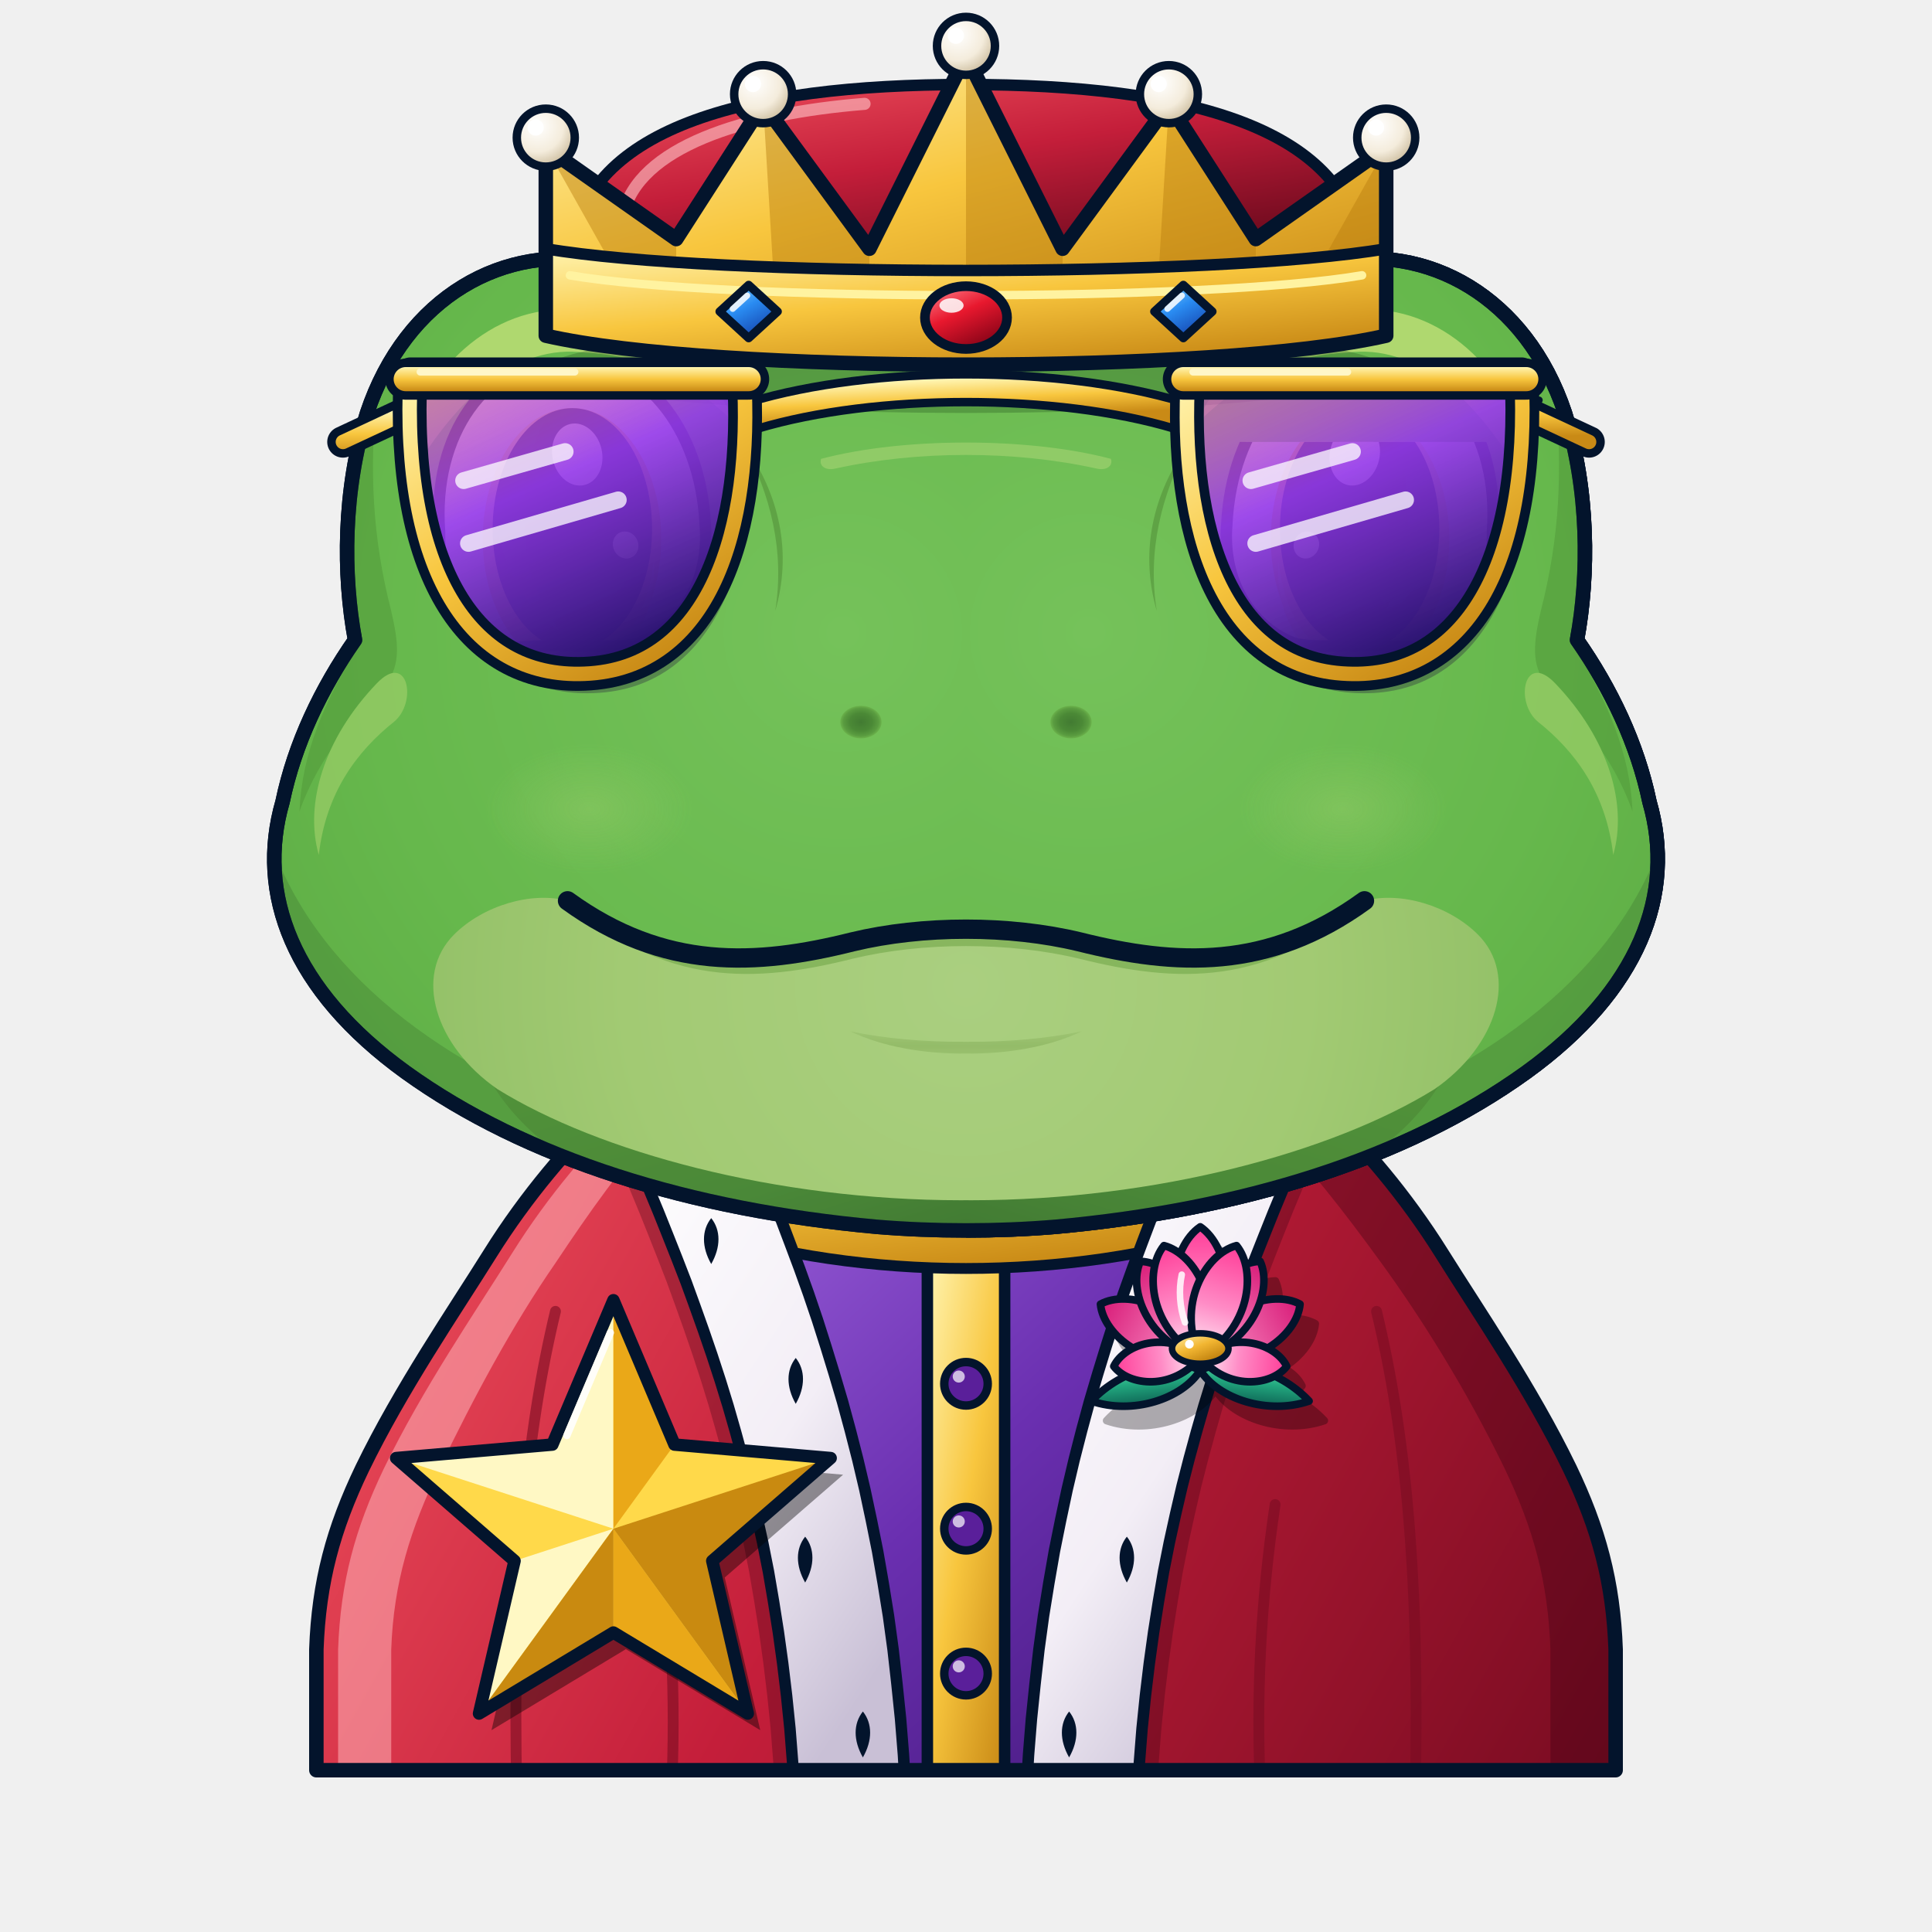
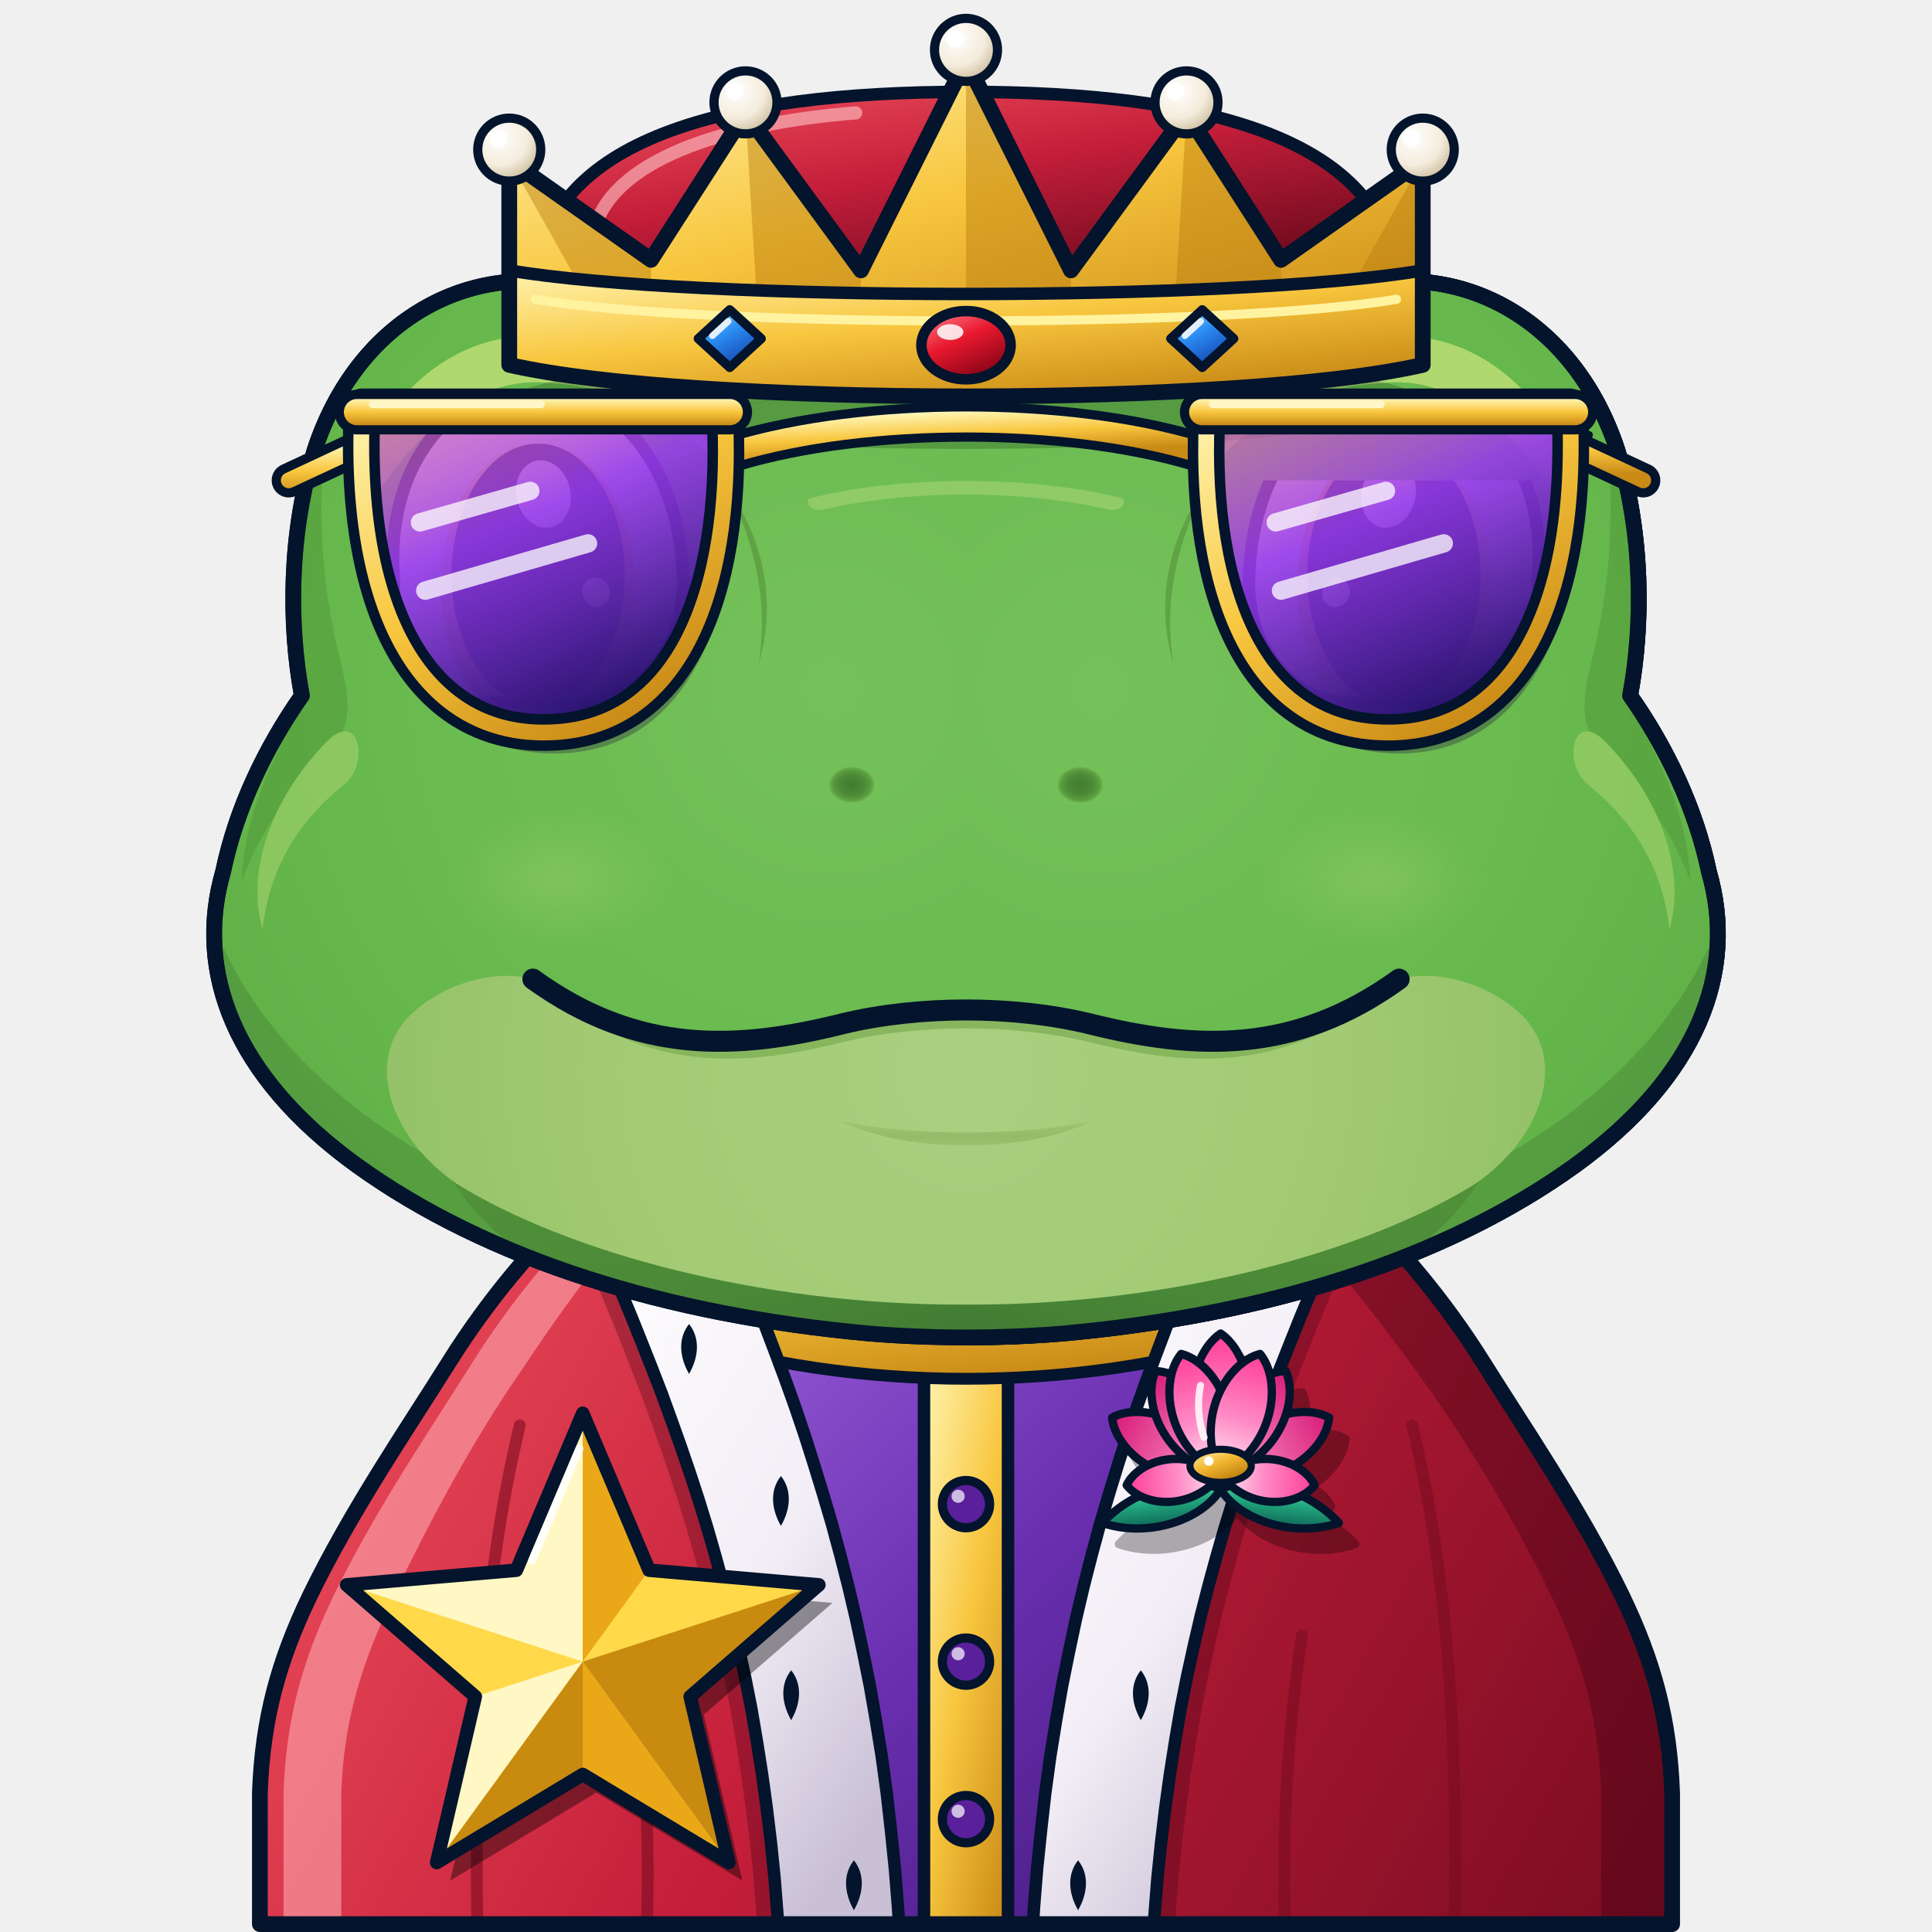
- <svg xmlns="http://www.w3.org/2000/svg" width="1000" height="1000" viewBox="100 17 800 800" role="img" aria-labelledby="icon-title icon-desc">
+ <svg xmlns="http://www.w3.org/2000/svg" width="1000" height="1000" viewBox="132 17 736 736" role="img" aria-labelledby="icon-title icon-desc">
  <defs>
    <linearGradient id="pupil" x1="0" y1="0" x2=".8" y2="1">
      <stop offset="0" stop-color="#001222" />
      <stop offset=".57" stop-color="#001329" />
      <stop offset="1" stop-color="#000c1d" />
    </linearGradient>
    <linearGradient id="edge-shade" x1="0" y1="0" x2=".8" y2="1">
      <stop offset="0" stop-color="#5c9f3d" />
      <stop offset=".63" stop-color="#488436" />
      <stop offset="1" stop-color="#2e5b28" />
    </linearGradient>
    <linearGradient id="eye-rim" x1="0" y1="0" x2=".85" y2="1">
      <stop offset="0" stop-color="#fff0a8" />
      <stop offset=".56" stop-color="#f9c24d" />
      <stop offset="1" stop-color="#ffcf62" />
    </linearGradient>
    <linearGradient id="eye-sclera" x1="0" y1="0" x2=".85" y2="1">
      <stop offset="0" stop-color="#dde2e4" />
      <stop offset=".4" stop-color="#fcfdfe" />
      <stop offset="1" stop-color="#f0f3f4" />
    </linearGradient>
    <linearGradient id="lip-shadow" x1="489" y1="442" x2="489" y2="458" gradientUnits="userSpaceOnUse">
      <stop stop-color="#729d47" stop-opacity=".1" />
      <stop offset=".5" stop-color="#729d47" stop-opacity=".38" />
      <stop offset="1" stop-color="#729d47" stop-opacity=".15" />
    </linearGradient>
    <linearGradient id="gold" x1="0" y1="0" x2=".7" y2="1">
      <stop offset="0" stop-color="#fff4b0" />
      <stop offset=".5" stop-color="#f8c63e" />
      <stop offset="1" stop-color="#c98a16" />
    </linearGradient>
    <linearGradient id="lotus-gold" x1="0" y1="0" x2=".7" y2="1">
      <stop offset="0" stop-color="#fff3b0" />
      <stop offset=".5" stop-color="#f2b632" />
      <stop offset="1" stop-color="#b87808" />
    </linearGradient>
    <linearGradient id="gold-bar" x1="0" y1="169" x2="0" y2="179" gradientUnits="userSpaceOnUse">
      <stop offset="0" stop-color="#fff4b0" />
      <stop offset=".5" stop-color="#f8c63e" />
      <stop offset="1" stop-color="#c98a16" />
    </linearGradient>
    <linearGradient id="tunic" x1="380" y1="480" x2="640" y2="760" gradientUnits="userSpaceOnUse">
      <stop offset="0" stop-color="#a066e0" />
      <stop offset=".5" stop-color="#6a2fb0" />
      <stop offset="1" stop-color="#3c1470" />
    </linearGradient>
    <linearGradient id="petal" x1="0" y1="0" x2="0" y2="1">
      <stop offset="0" stop-color="#ff3d98" />
      <stop offset=".55" stop-color="#ff8cc6" />
      <stop offset="1" stop-color="#fff0f7" />
    </linearGradient>
    <linearGradient id="petal-back" x1="0" y1="0" x2="0" y2="1">
      <stop offset="0" stop-color="#d81b78" />
      <stop offset="1" stop-color="#ff9fd0" />
    </linearGradient>
    <linearGradient id="leaf" x1="0" y1="0" x2=".7" y2="1">
      <stop offset="0" stop-color="#7cf0bc" />
      <stop offset=".5" stop-color="#22a87f" />
      <stop offset="1" stop-color="#0b5a4e" />
    </linearGradient>
    <linearGradient id="lens" x1="0" y1="0" x2=".5" y2="1">
      <stop offset="0" stop-color="#ff7ad0" stop-opacity=".55" />
      <stop offset=".45" stop-color="#9a3cf0" stop-opacity=".88" />
      <stop offset="1" stop-color="#2a1470" />
    </linearGradient>
    <linearGradient id="velvet" x1="240" y1="470" x2="760" y2="760" gradientUnits="userSpaceOnUse">
      <stop offset="0" stop-color="#f0525e" />
      <stop offset=".45" stop-color="#c41e3a" />
      <stop offset="1" stop-color="#7a0c22" />
    </linearGradient>
    <linearGradient id="fur" x1="0" y1="0" x2=".6" y2="1">
      <stop offset="0" stop-color="#fff" />
      <stop offset=".6" stop-color="#f3eef6" />
      <stop offset="1" stop-color="#c9c0d6" />
    </linearGradient>
    <linearGradient id="cap" x1="0" y1="0" x2=".7" y2="1">
      <stop offset="0" stop-color="#f0525e" />
      <stop offset=".5" stop-color="#c41e3a" />
      <stop offset="1" stop-color="#6e0a1e" />
    </linearGradient>
    <linearGradient id="ruby" x1="0" y1="0" x2=".6" y2="1">
      <stop offset="0" stop-color="#ff8a94" />
      <stop offset=".5" stop-color="#e8182e" />
      <stop offset="1" stop-color="#8a0418" />
    </linearGradient>
    <linearGradient id="sapphire" x1="0" y1="0" x2=".6" y2="1">
      <stop offset="0" stop-color="#8fdcff" />
      <stop offset=".5" stop-color="#2a8cf2" />
      <stop offset="1" stop-color="#1546b0" />
    </linearGradient>
    <radialGradient id="skin" cx="449" cy="279" r="470" gradientUnits="userSpaceOnUse">
      <stop offset="0" stop-color="#75c25a" />
      <stop offset=".42" stop-color="#66b84c" />
      <stop offset=".74" stop-color="#59a641" />
      <stop offset="1" stop-color="#43832e" />
    </radialGradient>
    <radialGradient id="nose-dimple">
      <stop stop-color="#427b32" />
      <stop offset=".55" stop-color="#4b8936" />
      <stop offset=".85" stop-color="#5a9c40" />
      <stop offset="1" stop-color="#6bb24b" />
    </radialGradient>
    <radialGradient id="cheek-light">
      <stop stop-color="#a2d16f" stop-opacity=".45" />
      <stop offset=".5" stop-color="#a2d16f" stop-opacity=".22" />
      <stop offset="1" stop-color="#a2d16f" stop-opacity="0" />
    </radialGradient>
    <radialGradient id="muzzle" cx="500" cy="425" r="283" gradientUnits="userSpaceOnUse">
      <stop stop-color="#aacf80" />
      <stop offset=".5" stop-color="#a2ca73" />
      <stop offset="1" stop-color="#8abb61" />
    </radialGradient>
    <radialGradient id="pearl" cx=".35" cy=".3" r=".75">
      <stop offset="0" stop-color="#fff" />
      <stop offset=".6" stop-color="#f4ecdc" />
      <stop offset="1" stop-color="#c8b898" />
    </radialGradient>
    <clipPath id="head-clip">
      <path id="head-shape" d="M 247 282 C 242 255 242 220 252 188 C 268 140 309 117 350 126 C 389 133 409 162 422 194 C 473 179 527 179 578 194 C 591 162 611 133 650 126 C 691 117 732 140 748 188 C 758 220 758 255 753 282 C 767 302 778 325 783 349 C 794 387 779 427 732 461 C 682 497 614 518 537 525 C 513 527 487 527 463 525 C 386 518 318 497 268 461 C 221 427 206 387 217 349 C 222 325 233 302 247 282 Z" />
    </clipPath>
    <clipPath id="left-eye-lens-clip">
      <rect id="lens-bar-shape" x="100" y="170" width="800" height="30" />
      <path d="M 270 172 L 408 172 C 412 236 394 294 342 296 C 294 298 266 252 270 172 Z" />
    </clipPath>
    <clipPath id="right-eye-lens-clip">
      <use href="#lens-bar-shape" />
      <path d="M 730 172 L 592 172 C 588 236 606 294 658 296 C 706 298 734 252 730 172 Z" />
    </clipPath>
    <clipPath id="body-clip">
      <path d="M 352 476 C 336 491 318 512 303 536 C 288 560 266 592 250 625 C 238 650 232 672 231 700 L 231 750 L 769 750 L 769 700 C 768 672 762 650 750 625 C 734 592 712 560 697 536 C 682 512 664 491 648 476 Z" />
    </clipPath>
    <clipPath id="crown-shadow-head-clip">
      <use href="#head-shape" />
      <rect x="410" y="150" width="182" height="48" />
    </clipPath>
    <mask id="head-outline-mask" x="100" y="17" width="800" height="800" maskUnits="userSpaceOnUse">
      <rect x="100" y="17" width="800" height="800" fill="#fff" />
      <rect x="410" y="150" width="182" height="50" fill="#000" />
    </mask>
    <clipPath id="mirror-half">
      <rect x="-4500" y="-5000" width="5000" height="10000" />
    </clipPath>
  </defs>
  <g stroke="#03142c" stroke-linecap="round" stroke-linejoin="round" stroke-width="6">
    <g id="body">
      <g id="outfit-body" clip-path="url(#body-clip)">
        <rect x="200" y="440" width="600" height="360" fill="url(#tunic)" stroke="none" />
        <path d="M 484 540 L 516 540 L 516 800 L 484 800 Z" fill="url(#gold)" stroke-width="4.75" />
        <path d="M 300 470 C 400 556 600 556 700 470" fill="none" stroke-width="20" />
        <path d="M 300 470 C 400 556 600 556 700 470" fill="none" stroke="url(#gold)" stroke-width="11" />
        <circle cx="500" cy="590" r="9" fill="#5a1f9a" stroke-width="3.5" />
        <circle cx="497" cy="587" r="2.5" opacity=".7" fill="#fff" stroke="none" />
        <circle cx="500" cy="650" r="9" fill="#5a1f9a" stroke-width="3.5" />
        <circle cx="497" cy="647" r="2.5" opacity=".7" fill="#fff" stroke="none" />
        <circle cx="500" cy="710" r="9" fill="#5a1f9a" stroke-width="3.5" />
        <circle cx="497" cy="707" r="2.5" opacity=".7" fill="#fff" stroke="none" />
        <g id="robe">
          <path d="M 200 420 L 360.9 420 L 360.9 491.1 L 364.8 500.3 L 368.8 509.6 L 372.7 519.0 L 376.5 528.5 L 380.3 538.1 L 384.1 547.9 L 387.7 557.8 L 391.3 567.9 L 394.8 578.1 L 398.2 588.5 L 401.5 599.2 L 404.6 610.0 L 407.6 621.0 L 410.5 632.3 L 413.2 643.9 L 415.8 655.7 L 418.2 667.8 L 420.3 680.1 L 422.3 692.8 L 424.1 705.8 L 425.7 719.1 L 427.1 732.8 L 428.2 746.8 L 429.0 761.1 L 200 780 Z" fill="url(#velvet)" stroke="none" />
          <path d="M 800 420 L 639.1 420 L 639.1 491.1 L 635.2 500.3 L 631.2 509.6 L 627.3 519.0 L 623.5 528.5 L 619.7 538.1 L 615.9 547.9 L 612.3 557.8 L 608.7 567.9 L 605.2 578.1 L 601.8 588.5 L 598.5 599.2 L 595.4 610.0 L 592.4 621.0 L 589.5 632.3 L 586.8 643.9 L 584.2 655.7 L 581.8 667.8 L 579.7 680.1 L 577.7 692.8 L 575.9 705.8 L 574.3 719.1 L 572.9 732.8 L 571.8 746.8 L 571 761.1 L 800 780 Z" fill="url(#velvet)" stroke="none" />
          <path d="M 361 476 C 345 491 327 512 312 536 C 297 560 275 592 259 625 C 247 650 241 672 240 700 L 240 900 L 262 900 L 262 700 C 263 672 270 650 282 625 C 296 596 312 566 330 540 C 344 519 358 499 374 482 Z" opacity=".55" fill="#ffb0b6" stroke="none" />
          <path d="M 648 476 C 664 491 682 512 697 536 C 724 560 746 592 762 625 C 774 650 780 672 781 700 L 781 900 L 742 900 L 742 700 C 741 672 735 650 723 625 C 707 592 688 562 672 540 C 656 518 642 500 626 484 Z" opacity=".35" fill="#3a0010" stroke="none" />
          <path d="M 330 560 C 318 610 312 670 314 760 M 372 640 C 378 680 380 720 378 760" opacity=".6" fill="none" stroke="#7a0c22" stroke-width="4.5" />
          <path d="M 670 560 C 682 610 688 670 686 760 M 628 640 C 622 680 620 720 622 760" opacity=".6" fill="none" stroke="#7a0c22" stroke-width="4.5" />
          <path d="M 360.9 491.1 L 364.8 500.3 L 368.8 509.6 L 372.7 519.0 L 376.5 528.5 L 380.3 538.1 L 384.1 547.9 L 387.7 557.8 L 391.3 567.9 L 394.8 578.1 L 398.2 588.5 L 401.5 599.2 L 404.6 610.0 L 407.6 621.0 L 410.5 632.3 L 413.2 643.9 L 415.8 655.7 L 418.2 667.8 L 420.3 680.1 L 422.3 692.8 L 424.1 705.8 L 425.7 719.1 L 427.1 732.8 L 428.2 746.8 L 429.0 761.1 L 475.0 758.9 L 474.1 743.6 L 472.9 728.7 L 471.4 714.2 L 469.8 700.0 L 467.9 686.1 L 465.7 672.5 L 463.4 659.3 L 460.8 646.4 L 458.1 633.7 L 455.2 621.4 L 452.1 609.3 L 448.9 597.5 L 445.5 586.0 L 442.0 574.6 L 438.5 563.6 L 434.8 552.7 L 431.0 542.1 L 427.1 531.7 L 423.2 521.4 L 419.2 511.4 L 415.2 501.5 L 411.2 491.8 L 407.2 482.3 L 403.1 472.9 Z" transform="translate(-8 0)" opacity=".3" fill="#3a0010" stroke="none" />
          <path d="M 639.1 491.1 L 635.2 500.3 L 631.2 509.6 L 627.3 519.0 L 623.5 528.5 L 619.7 538.1 L 615.9 547.9 L 612.3 557.8 L 608.7 567.9 L 605.2 578.1 L 601.8 588.5 L 598.5 599.2 L 595.4 610.0 L 592.4 621.0 L 589.5 632.3 L 586.8 643.9 L 584.2 655.7 L 581.8 667.8 L 579.7 680.1 L 577.7 692.8 L 575.9 705.8 L 574.3 719.1 L 572.9 732.8 L 571.8 746.8 L 571 761.1 L 525 758.9 L 525.9 743.6 L 527.1 728.7 L 528.6 714.2 L 530.2 700.0 L 532.1 686.1 L 534.3 672.5 L 536.6 659.3 L 539.2 646.4 L 541.9 633.7 L 544.8 621.4 L 547.9 609.3 L 551.1 597.5 L 554.5 586.0 L 558 574.6 L 561.5 563.6 L 565.2 552.7 L 569 542.1 L 572.9 531.7 L 576.8 521.4 L 580.8 511.4 L 584.8 501.5 L 588.8 491.8 L 592.8 482.3 L 596.9 472.9 Z" transform="translate(8 0)" opacity=".3" fill="#3a0010" stroke="none" />
          <path d="M 360.9 491.1 L 364.8 500.3 L 368.8 509.6 L 372.7 519.0 L 376.5 528.5 L 380.3 538.1 L 384.1 547.9 L 387.7 557.8 L 391.3 567.9 L 394.8 578.1 L 398.2 588.5 L 401.5 599.2 L 404.6 610.0 L 407.6 621.0 L 410.5 632.3 L 413.2 643.9 L 415.8 655.7 L 418.2 667.8 L 420.3 680.1 L 422.3 692.8 L 424.1 705.8 L 425.7 719.1 L 427.1 732.8 L 428.2 746.8 L 429.0 761.1 L 475.0 758.9 L 474.1 743.6 L 472.9 728.7 L 471.4 714.2 L 469.8 700.0 L 467.9 686.1 L 465.7 672.5 L 463.4 659.3 L 460.8 646.4 L 458.1 633.7 L 455.2 621.4 L 452.1 609.3 L 448.9 597.5 L 445.5 586.0 L 442.0 574.6 L 438.5 563.6 L 434.8 552.7 L 431.0 542.1 L 427.1 531.7 L 423.2 521.4 L 419.2 511.4 L 415.2 501.5 L 411.2 491.8 L 407.2 482.3 L 403.1 472.9 Z" fill="url(#fur)" stroke-width="4.75" />
          <path d="M 639.1 491.1 L 635.2 500.3 L 631.2 509.6 L 627.3 519.0 L 623.5 528.5 L 619.7 538.1 L 615.9 547.9 L 612.3 557.8 L 608.7 567.9 L 605.2 578.1 L 601.8 588.5 L 598.5 599.2 L 595.4 610.0 L 592.4 621.0 L 589.5 632.3 L 586.8 643.9 L 584.2 655.7 L 581.8 667.8 L 579.7 680.1 L 577.7 692.8 L 575.9 705.8 L 574.3 719.1 L 572.9 732.8 L 571.8 746.8 L 571 761.1 L 525 758.9 L 525.9 743.6 L 527.1 728.7 L 528.6 714.2 L 530.2 700.0 L 532.1 686.1 L 534.3 672.5 L 536.6 659.3 L 539.2 646.4 L 541.9 633.7 L 544.8 621.4 L 547.9 609.3 L 551.1 597.5 L 554.5 586.0 L 558 574.6 L 561.5 563.6 L 565.2 552.7 L 569 542.1 L 572.9 531.7 L 576.8 521.4 L 580.8 511.4 L 584.8 501.5 L 588.8 491.8 L 592.8 482.3 L 596.9 472.9 Z" fill="url(#fur)" stroke-width="4.75" />
          <path d="M 0 -9 C 4 -4 4 3 0 10 C -4 3 -4 -4 0 -9 Z" transform="translate(394.5 530.4)" fill="#03142c" stroke="none" />
          <path d="M 0 -9 C 4 -4 4 3 0 10 C -4 3 -4 -4 0 -9 Z" transform="translate(429.5 588.3)" fill="#03142c" stroke="none" />
          <path d="M 0 -9 C 4 -4 4 3 0 10 C -4 3 -4 -4 0 -9 Z" transform="translate(433.4 662.3)" fill="#03142c" stroke="none" />
          <path d="M 0 -9 C 4 -4 4 3 0 10 C -4 3 -4 -4 0 -9 Z" transform="translate(457.3 734.7)" fill="#03142c" stroke="none" />
          <path d="M 0 -9 C 4 -4 4 3 0 10 C -4 3 -4 -4 0 -9 Z" transform="translate(566.6 662.3)" fill="#03142c" stroke="none" />
          <path d="M 0 -9 C 4 -4 4 3 0 10 C -4 3 -4 -4 0 -9 Z" transform="translate(542.7 734.7)" fill="#03142c" stroke="none" />
        </g>
        <g id="star" transform="translate(-12 -2) translate(366 652) scale(.86) translate(-366 -652)">
          <path d="M 366.0 542.0 L 395.4 611.5 L 470.6 618.0 L 413.6 667.5 L 430.7 741.0 L 366.0 702.0 L 301.3 741.0 L 318.4 667.5 L 261.4 618.0 L 336.6 611.5 Z" transform="translate(6 8)" opacity=".4" fill="#000" stroke="none" />
          <path d="M 366.0 542.0 L 395.4 611.5 L 470.6 618.0 L 413.6 667.5 L 430.7 741.0 L 366.0 702.0 L 301.3 741.0 L 318.4 667.5 L 261.4 618.0 L 336.6 611.5 Z" fill="#ffd94a" stroke="none" />
          <path d="M 366.0 652.0 L 336.6 611.5 L 366.0 542.0 Z M 366.0 652.0 L 261.4 618.0 L 336.6 611.5 Z M 366.0 652.0 L 301.3 741.0 L 318.4 667.5 Z" fill="#fff8c4" stroke="none" />
          <path d="M 366.0 652.0 L 366.0 542.0 L 395.4 611.5 Z M 366.0 652.0 L 430.7 741.0 L 366.0 702.0 Z" fill="#eaa818" stroke="none" />
          <path d="M 366.0 652.0 L 470.6 618.0 L 413.6 667.5 L 430.7 741.0 Z M 366.0 652.0 L 366.0 702.0 L 301.3 741.0 Z" fill="#c98a10" stroke="none" />
          <path d="M 366.0 542.0 L 395.4 611.5 L 470.6 618.0 L 413.6 667.5 L 430.7 741.0 L 366.0 702.0 L 301.3 741.0 L 318.4 667.5 L 261.4 618.0 L 336.6 611.5 Z" fill="none" stroke-width="6" />
          <path d="M 364.55 557.63 L 343.6 607.15" opacity=".9" fill="none" stroke="#fff" stroke-width="3.5" />
        </g>
        <g id="lotus" transform="translate(597 579) scale(0.9)">
          <g transform="translate(7 9)" opacity=".3" fill="#000" stroke="#000" stroke-width="3.5">
            <path d="M 0 0 C 10 -10 34 -12 52 -2 C 36 10 12 10 0 0 Z" transform="translate(0 6) scale(1 1) rotate(18)" />
            <path d="M 0 0 C 10 -10 34 -12 52 -2 C 36 10 12 10 0 0 Z" transform="translate(0 6) scale(-1 1) rotate(18)" />
            <path d="M 0 0 C 17 -18.2 11.9 -44.2 0 -52 C -11.9 -44.2 -17 -18.2 0 0 Z" transform="rotate(-62)" />
            <path d="M 0 0 C 17 -18.2 11.9 -44.2 0 -52 C -11.9 -44.2 -17 -18.2 0 0 Z" transform="rotate(62)" />
            <path d="M 0 0 C 17 -18.2 11.9 -44.2 0 -52 C -11.9 -44.2 -17 -18.2 0 0 Z" transform="rotate(32)" />
            <path d="M 0 0 C 19 -21 13.3 -51 0 -60 C -13.3 -51 -19 -21 0 0 Z" />
            <path d="M 0 0 C 14 -14 9.8 -34 0 -40 C -9.8 -34 -14 -14 0 0 Z" transform="rotate(-96)" />
            <path d="M 0 0 C 14 -14 9.8 -34 0 -40 C -9.8 -34 -14 -14 0 0 Z" transform="rotate(96)" />
          </g>
          <path d="M 0 0 C 10 -10 34 -12 52 -2 C 36 10 12 10 0 0 Z" transform="translate(0 6) scale(1 1) rotate(18)" fill="url(#leaf)" stroke-width="3.5" />
          <path d="M 0 0 C 10 -10 34 -12 52 -2 C 36 10 12 10 0 0 Z" transform="translate(0 6) scale(-1 1) rotate(18)" fill="url(#leaf)" stroke-width="3.5" />
          <path d="M 0 0 C 17 -18.2 11.9 -44.2 0 -52 C -11.9 -44.2 -17 -18.2 0 0 Z" transform="rotate(-62)" fill="url(#petal-back)" stroke-width="3.5" />
          <path d="M 0 0 C 17 -18.2 11.9 -44.2 0 -52 C -11.9 -44.2 -17 -18.2 0 0 Z" transform="rotate(62)" fill="url(#petal-back)" stroke-width="3.5" />
          <path d="M 0 0 C 17 -18.2 11.9 -44.2 0 -52 C -11.9 -44.2 -17 -18.2 0 0 Z" transform="rotate(-32)" fill="url(#petal-back)" stroke-width="3.5" />
          <path d="M 0 0 C 17 -18.2 11.9 -44.2 0 -52 C -11.9 -44.2 -17 -18.2 0 0 Z" transform="rotate(32)" fill="url(#petal-back)" stroke-width="3.5" />
          <path d="M 0 0 C 19 -21 13.3 -51 0 -60 C -13.3 -51 -19 -21 0 0 Z" transform="rotate(0)" fill="url(#petal)" stroke-width="3.5" />
          <path d="M 0 0 C 18 -18.9 12.6 -45.9 0 -54 C -12.6 -45.9 -18 -18.9 0 0 Z" transform="rotate(-18)" fill="url(#petal)" stroke-width="3.5" />
          <path d="M 0 0 C 18 -18.9 12.6 -45.9 0 -54 C -12.6 -45.9 -18 -18.9 0 0 Z" transform="rotate(18)" fill="url(#petal)" stroke-width="3.5" />
          <path d="M 0 0 C 14 -14 9.8 -34 0 -40 C -9.8 -34 -14 -14 0 0 Z" transform="rotate(-96)" fill="url(#petal)" stroke-width="3.5" />
          <path d="M 0 0 C 14 -14 9.8 -34 0 -40 C -9.8 -34 -14 -14 0 0 Z" transform="rotate(96)" fill="url(#petal)" stroke-width="3.5" />
          <path d="M -8.5 -38 C -10 -31 -9.5 -23 -7 -16" opacity=".85" fill="none" stroke="#fff" stroke-width="3" />
          <ellipse cx="0" cy="-4" rx="13" ry="7" fill="url(#lotus-gold)" stroke-width="3" />
          <circle cx="-5" cy="-6" r="2" fill="#fff" stroke="none" />
        </g>
      </g>
      <path d="M 352 476 C 336 491 318 512 303 536 C 288 560 266 592 250 625 C 238 650 232 672 231 700 L 231 750 L 769 750 L 769 700 C 768 672 762 650 750 625 C 734 592 712 560 697 536 C 682 512 664 491 648 476 Z" fill="none" stroke="#03142c" />
    </g>
    <g id="head">
      <path d="M 247 282 C 242 255 242 220 252 188 C 268 140 309 117 350 126 C 389 133 409 162 422 194 C 473 179 527 179 578 194 C 591 162 611 133 650 126 C 691 117 732 140 748 188 C 758 220 758 255 753 282 C 767 302 778 325 783 349 C 794 387 779 427 732 461 C 682 497 614 518 537 525 C 513 527 487 527 463 525 C 386 518 318 497 268 461 C 221 427 206 387 217 349 C 222 325 233 302 247 282 Z" fill="url(#skin)" stroke="#03142c" />
      <g stroke="none" clip-path="url(#head-clip)">
        <path d="M 208 352 C 222 410 272 453 341 479 C 465 526 640.56 500.65 724.56 444.65 C 765.56 417.32 781.5 396.96 791.5 350.96 C 798.5 416.96 777.88 459.33 717.88 489.33 C 627.88 538.33 458 562 328 515 C 245 485 195 433 196 386 Z" opacity=".45" fill="#488436" />
        <path d="M 270.15 214 L 267.73 200 C 279.22 164.17 309.8 140.33 343 146 C 373 149 394 169 405 193 C 384 172 364 164 342 163 C 314.41 159.44 289.99 180.43 270.15 214 Z" fill="#afd86f" />
        <path d="M 440 207 C 474 198 526 198 560 207 C 561 210 558 212 554 211 C 520 203.5 480 203.5 446 211 C 442 212 439 210 440 207 Z" opacity=".65" fill="#a2d370" stroke="none" stroke-linecap="round" stroke-width="8" />
        <path d="M 408 201 C 423 222 428 246 421 270 C 425 245 419 222 408 201 Z" opacity=".55" fill="#518d37" stroke="none" />
        <path d="M 255 183 C 239 220 245 260 250 281 C 234 308 225 329 224 353 C 233 328 247 315 260 300 C 266 292 265 283 262 270 C 254 239 253 211 256 180 Z" opacity=".5" fill="#4f9637" stroke="none" />
        <path d="M 256 300 C 234 323 226 350 232 371 C 235 345 248 328 263 316 C 273 308 269 286.4 256 300 Z" fill="url(#skin)" />
        <path d="M 256 300 C 234 323 226 350 232 371 C 235 345 248 328 263 316 C 273 308 269 286.4 256 300 Z" opacity=".65" fill="#a0cf6a" />
        <path d="M 791.5 350.96 C 781.5 396.96 765.56 417.32 724.56 444.65 C 640.56 500.65 465 526 341 479 C 326.81 473.65 313.43 467.59 301 460.83 C 325 508 399 531 463 537 C 536 544 614.08 524.37 680.08 501.37 C 746.08 480.37 784.23 446.56 794.23 403.56 Z" opacity=".86" fill="url(#edge-shade)" stroke="none" />
        <path d="M 335 390 C 375 419 413 417 453 407 C 482 400 518 400 547 407 C 587 417 625 419 665 390 C 680 386 700 392 712 404 C 728.8 420.8 720 450 692 467 C 651 493 575 514 498 514 C 421 514 348 494 306 468 C 280 450 271.2 420.8 288 404 C 300 392 320 386 335 390 Z" fill="url(#muzzle)" />
        <path d="M 335 390 C 375 419 413 417 453 407 C 482 400 518 400 547 407 C 587 417 625 419 665 390 C 625 426 587 424 547 414 C 518 407 482 407 453 414 C 413 424 375 426 335 390 Z" opacity=".6" fill="#72a749" />
        <ellipse cx="344" cy="352" rx="43" ry="27" opacity=".8" fill="url(#cheek-light)" />
        <path d="M 452 444 C 480 450 519 450 548 443 C 522 456 479 457 452 444 Z" fill="url(#lip-shadow)" />
      </g>
      <g transform="matrix(-1 0 0 1 1000 0)">
        <g clip-path="url(#mirror-half)">
          <path d="M 247 282 C 242 255 242 220 252 188 C 268 140 309 117 350 126 C 389 133 409 162 422 194 C 473 179 527 179 578 194 C 591 162 611 133 650 126 C 691 117 732 140 748 188 C 758 220 758 255 753 282 C 767 302 778 325 783 349 C 794 387 779 427 732 461 C 682 497 614 518 537 525 C 513 527 487 527 463 525 C 386 518 318 497 268 461 C 221 427 206 387 217 349 C 222 325 233 302 247 282 Z" fill="url(#skin)" stroke="#03142c" />
          <g stroke="none" clip-path="url(#head-clip)">
            <path d="M 208 352 C 222 410 272 453 341 479 C 465 526 640.56 500.65 724.56 444.65 C 765.56 417.32 781.5 396.96 791.5 350.96 C 798.5 416.96 777.88 459.33 717.88 489.33 C 627.88 538.33 458 562 328 515 C 245 485 195 433 196 386 Z" opacity=".45" fill="#488436" />
            <path d="M 270.15 214 L 267.73 200 C 279.22 164.17 309.8 140.33 343 146 C 373 149 394 169 405 193 C 384 172 364 164 342 163 C 314.41 159.44 289.99 180.43 270.15 214 Z" fill="#afd86f" />
            <path d="M 440 207 C 474 198 526 198 560 207 C 561 210 558 212 554 211 C 520 203.5 480 203.5 446 211 C 442 212 439 210 440 207 Z" opacity=".65" fill="#a2d370" stroke="none" stroke-linecap="round" stroke-width="8" />
            <path d="M 408 201 C 423 222 428 246 421 270 C 425 245 419 222 408 201 Z" opacity=".55" fill="#518d37" stroke="none" />
            <path d="M 255 183 C 239 220 245 260 250 281 C 234 308 225 329 224 353 C 233 328 247 315 260 300 C 266 292 265 283 262 270 C 254 239 253 211 256 180 Z" opacity=".5" fill="#4f9637" stroke="none" />
            <path d="M 256 300 C 234 323 226 350 232 371 C 235 345 248 328 263 316 C 273 308 269 286.4 256 300 Z" fill="url(#skin)" />
            <path d="M 256 300 C 234 323 226 350 232 371 C 235 345 248 328 263 316 C 273 308 269 286.4 256 300 Z" opacity=".65" fill="#a0cf6a" />
            <path d="M 791.5 350.96 C 781.5 396.96 765.56 417.32 724.56 444.65 C 640.56 500.65 465 526 341 479 C 326.81 473.65 313.43 467.59 301 460.83 C 325 508 399 531 463 537 C 536 544 614.08 524.37 680.08 501.37 C 746.08 480.37 784.23 446.56 794.23 403.56 Z" opacity=".86" fill="url(#edge-shade)" stroke="none" />
            <path d="M 335 390 C 375 419 413 417 453 407 C 482 400 518 400 547 407 C 587 417 625 419 665 390 C 680 386 700 392 712 404 C 728.8 420.8 720 450 692 467 C 651 493 575 514 498 514 C 421 514 348 494 306 468 C 280 450 271.2 420.8 288 404 C 300 392 320 386 335 390 Z" fill="url(#muzzle)" />
            <path d="M 335 390 C 375 419 413 417 453 407 C 482 400 518 400 547 407 C 587 417 625 419 665 390 C 625 426 587 424 547 414 C 518 407 482 407 453 414 C 413 424 375 426 335 390 Z" opacity=".6" fill="#72a749" />
            <ellipse cx="344" cy="352" rx="43" ry="27" opacity=".8" fill="url(#cheek-light)" />
            <path d="M 452 444 C 480 450 519 450 548 443 C 522 456 479 457 452 444 Z" fill="url(#lip-shadow)" />
          </g>
        </g>
      </g>
      <g id="eyes">
        <g id="left-eye" clip-path="url(#left-eye-lens-clip)">
          <clipPath id="left-eye-aperture">
            <path d="M 282 237 C 279 197 301 166 333 165 C 366 164 390 194 392 234 C 394 258 382 276 365 283 C 355 287 320 281 299 288 C 296 289 294 288 292 285 C 285 272 282 255 282 237 Z" />
          </clipPath>
          <path d="M 282 237 C 279 197 301 166 333 165 C 366 164 390 194 392 234 C 394 258 382 276 365 283 C 355 287 320 281 299 288 C 296 289 294 288 292 285 C 285 272 282 255 282 237 Z" fill="url(#eye-sclera)" stroke="none" />
          <g stroke="none" clip-path="url(#left-eye-aperture)">
            <ellipse cx="336.84" cy="240.2" rx="36.96" ry="54.2" fill="url(#eye-rim)" />
            <path d="M 304 236 A 33 50 0 1 0 370 236 A 33 50 0 1 0 304 236 Z" fill="url(#pupil)" />
            <path d="M 310.68 207.77 C 314.37 198.15 320.84 190.93 327.3 188.52 C 320.84 198.15 317.14 211.78 317.14 226.22 C 316.22 247.88 321.76 265.53 331.92 278.36 C 318.07 269.54 308.83 252.69 306.06 235.85 C 304.22 226.22 305.14 216.6 310.68 207.77 Z" opacity=".25" fill="#092440" />
            <path d="M 370.69 249.48 C 371.62 265.53 366.08 279.97 356.84 287.18 C 345.76 295.21 333.76 290.39 325.45 283.98 C 336.53 290.39 347.61 289.59 355.92 283.17 C 364.23 275.96 368.85 263.92 370.69 249.48 Z" fill="#ffe092" />
            <ellipse cx="339.02" cy="205.21" rx="10.3" ry="12.97" transform="rotate(-13 339.02 205.21)" fill="#fffefa" />
            <ellipse cx="338.38" cy="204.73" rx="7.85" ry="10.59" fill="#fff" />
            <ellipse cx="359.06" cy="242.67" rx="5.21" ry="5.67" transform="rotate(-24.75 359.06 242.67)" fill="#fffef8" />
          </g>
          <path d="M 282 237 C 279 197 301 166 333 165 C 366 164 390 194 392 234 C 394 258 382 276 365 283 C 355 287 320 281 299 288 C 296 289 294 288 292 285 C 285 272 282 255 282 237 Z" fill="none" stroke="#03142c" stroke-width="4.75" />
        </g>
        <g id="right-eye" clip-path="url(#right-eye-lens-clip)">
          <clipPath id="right-eye-aperture">
            <path d="M 718 237 C 721 197 699 166 667 165 C 634 164 610 194 608 234 C 606 258 618 276 635 283 C 645 287 680 281 701 288 C 704 289 706 288 708 285 C 715 272 718 255 718 237 Z" />
          </clipPath>
          <path d="M 718 237 C 721 197 699 166 667 165 C 634 164 610 194 608 234 C 606 258 618 276 635 283 C 645 287 680 281 701 288 C 704 289 706 288 708 285 C 715 272 718 255 718 237 Z" fill="url(#eye-sclera)" stroke="none" />
          <g stroke="none" clip-path="url(#right-eye-aperture)">
            <ellipse cx="662.84" cy="240.2" rx="36.96" ry="54.2" fill="url(#eye-rim)" transform="matrix(-1 0 0 1 1326 0)" />
            <path d="M 630 236 A 33 50 0 1 0 696 236 A 33 50 0 1 0 630 236 Z" fill="url(#pupil)" transform="matrix(-1 0 0 1 1326 0)" />
            <path d="M 636.68 207.77 C 640.37 198.15 646.84 190.93 653.3 188.52 C 646.84 198.15 643.14 211.78 643.14 226.22 C 642.22 247.88 647.76 265.53 657.92 278.36 C 644.07 269.54 634.83 252.69 632.06 235.85 C 630.22 226.22 631.14 216.6 636.68 207.77 Z" opacity=".25" fill="#092440" transform="matrix(-1 0 0 1 1326 0)" />
            <path d="M 696.69 249.48 C 697.62 265.53 692.08 279.97 682.84 287.18 C 671.76 295.21 659.76 290.39 651.45 283.98 C 662.53 290.39 673.61 289.59 681.92 283.17 C 690.23 275.96 694.85 263.92 696.69 249.48 Z" fill="#ffe092" transform="matrix(-1 0 0 1 1326 0)" />
            <ellipse cx="665.02" cy="205.21" rx="10.3" ry="12.97" transform="matrix(-1 0 0 1 1326 0) rotate(-13 665.02 205.21)" fill="#fffefa" />
            <ellipse cx="664.38" cy="204.73" rx="7.85" ry="10.59" fill="#fff" transform="matrix(-1 0 0 1 1326 0)" />
            <ellipse cx="685.06" cy="242.67" rx="5.21" ry="5.67" transform="matrix(-1 0 0 1 1326 0) rotate(-24.75 685.06 242.67)" fill="#fffef8" />
          </g>
          <path d="M 718 237 C 721 197 699 166 667 165 C 634 164 610 194 608 234 C 606 258 618 276 635 283 C 645 287 680 281 701 288 C 704 289 706 288 708 285 C 715 272 718 255 718 237 Z" fill="none" stroke="#03142c" stroke-width="4.75" />
        </g>
      </g>
      <g id="expression" fill="none">
        <g id="nose" fill="url(#nose-dimple)" stroke="none">
          <path d="M 447.95 316 A 8.55 6.75 0 1 0 465.05 316 A 8.55 6.75 0 1 0 447.95 316 Z" />
          <path d="M 534.95 316 A 8.55 6.75 0 1 0 552.05 316 A 8.55 6.75 0 1 0 534.95 316 Z" />
        </g>
        <path id="profile-smile" d="M 335 390 C 375 419 413 417 453 407 C 482 400 518 400 547 407 C 587 417 625 419 665 390" fill="none" stroke="#03142c" stroke-linecap="round" stroke-width="8" />
      </g>
      <rect x="410" y="150" width="182" height="48" fill="url(#skin)" stroke="none" />
      <g transform="matrix(-1 0 0 1 1000 0)">
        <g clip-path="url(#mirror-half)">
          <rect x="410" y="150" width="182" height="48" fill="url(#skin)" stroke="none" />
        </g>
      </g>
      <g id="crown-shadow" stroke="none" clip-path="url(#crown-shadow-head-clip)">
        <ellipse cx="500" cy="170" rx="174" ry="18" opacity=".3" fill="#1f4a1c" />
      </g>
      <path d="M 247 282 C 242 255 242 220 252 188 C 268 140 309 117 350 126 C 389 133 409 162 422 194 C 473 179 527 179 578 194 C 591 162 611 133 650 126 C 691 117 732 140 748 188 C 758 220 758 255 753 282 C 767 302 778 325 783 349 C 794 387 779 427 732 461 C 682 497 614 518 537 525 C 513 527 487 527 463 525 C 386 518 318 497 268 461 C 221 427 206 387 217 349 C 222 325 233 302 247 282 Z" fill="none" stroke="#03142c" mask="url(#head-outline-mask)" />
    </g>
    <g id="shades">
      <path d="M 269 187.4 L 242 200 M 731 187.4 L 758 200" fill="none" stroke-width="13" />
      <circle cx="737.3" cy="182.7" r="1.5" fill="#03142c" stroke="none" />
      <path d="M 269 187.4 L 242 200 M 731 187.4 L 758 200" fill="none" stroke="url(#gold)" stroke-width="6" />
      <path d="M 412 189 C 462 174 538 174 588 189" fill="none" stroke-width="15" />
      <path d="M 412 189 C 462 174 538 174 588 189" fill="none" stroke="url(#gold)" stroke-width="8" />
      <path d="M 270 172 L 408 172 C 412 236 394 294 342 296 C 294 298 266 252 270 172 Z" transform="translate(4 8)" opacity=".3" fill="#1a0838" stroke="none" />
      <path d="M 730 172 L 592 172 C 588 236 606 294 658 296 C 706 298 734 252 730 172 Z" transform="translate(4 8)" opacity=".3" fill="#1a0838" stroke="none" />
      <path d="M 270 172 L 408 172 C 412 236 394 294 342 296 C 294 298 266 252 270 172 Z" fill="url(#lens)" stroke-width="14" />
      <path d="M 730 172 L 592 172 C 588 236 606 294 658 296 C 706 298 734 252 730 172 Z" fill="url(#lens)" stroke-width="14" />
      <path d="M 270 172 L 408 172 C 412 236 394 294 342 296 C 294 298 266 252 270 172 Z" fill="none" stroke="url(#gold)" stroke-width="6" />
      <path d="M 730 172 L 592 172 C 588 236 606 294 658 296 C 706 298 734 252 730 172 Z" fill="none" stroke="url(#gold)" stroke-width="6" />
      <path d="M 268 174 L 410 174 M 590 174 L 732 174" fill="none" stroke-width="17" />
      <path d="M 268 174 L 410 174 M 590 174 L 732 174" fill="none" stroke="url(#gold-bar)" stroke-width="10" />
      <path d="M 274 171 L 338 171 M 594 171 L 658 171" fill="none" stroke="#fff7c8" stroke-width="3" />
      <path d="M 292 216 L 334 204 M 294 242 L 356 224 M 618 216 L 660 204 M 620 242 L 682 224" opacity=".75" fill="none" stroke="#fff" stroke-width="7" />
    </g>
    <g id="crown" transform="translate(0 4)">
      <path d="M 336 120 C 340 66 408 48 500 48 C 592 48 660 66 664 120 Z" fill="url(#cap)" stroke-width="4.75" />
      <path d="M 358 102 C 364 74 408 60 458 56" opacity=".6" fill="none" stroke="#ffc4c8" stroke-width="5" />
      <path d="M 326 152 L 326 74 L 380 112 L 416 56 L 460 116 L 500 36 L 540 116 L 584 56 L 620 112 L 674 74 L 674 152 C 604 168 396 168 326 152 Z" fill="url(#gold)" stroke="none" />
      <path d="M 326 74 L 358.6 132 L 380 132 L 380 112 Z M 416 56 L 420.6 132 L 460 132 L 460 116 Z M 500 36 L 500 132 L 540 132 L 540 116 Z M 584 56 L 579.4 132 L 620 132 L 620 112 Z M 674 74 L 641.4 132 L 674 132 L 674 116 Z" opacity=".45" fill="#b97c0e" stroke="none" />
      <path d="M 326 116 C 396 128 604 128 674 116 L 674 152 C 604 168 396 168 326 152 Z" fill="url(#gold)" stroke-width="4.75" />
      <path d="M 336 127 C 400 138 600 138 664 127" fill="none" stroke="#fff3a0" stroke-width="3.5" />
      <path d="M 326 152 L 326 74 L 380 112 L 416 56 L 460 116 L 500 36 L 540 116 L 584 56 L 620 112 L 674 74 L 674 152 C 604 168 396 168 326 152 Z" fill="none" stroke-width="6" />
      <path d="M 410 131 L 422 142 L 410 153 L 398 142 Z" fill="url(#sapphire)" stroke-width="3.5" />
      <path d="M 403.4 140.9 L 409.4 135.4" opacity=".85" fill="none" stroke="#fff" stroke-width="2.5" />
      <ellipse cx="500" cy="144.5" rx="17" ry="13" fill="url(#ruby)" stroke-width="4" />
      <ellipse cx="494" cy="139.5" rx="5" ry="3" opacity=".85" fill="#fff" stroke="none" />
      <path d="M 590 131 L 602 142 L 590 153 L 578 142 Z" fill="url(#sapphire)" stroke-width="3.5" />
      <path d="M 583.4 140.9 L 589.4 135.4" opacity=".85" fill="none" stroke="#fff" stroke-width="2.5" />
      <circle cx="326" cy="70" r="12" fill="url(#pearl)" stroke-width="3.5" />
      <circle cx="321.8" cy="65.8" r="3.36" fill="#fff" stroke="none" />
      <circle cx="416" cy="52" r="12" fill="url(#pearl)" stroke-width="3.5" />
      <circle cx="411.8" cy="47.8" r="3.36" fill="#fff" stroke="none" />
      <circle cx="500" cy="32" r="12" fill="url(#pearl)" stroke-width="3.5" />
      <circle cx="495.8" cy="27.8" r="3.36" fill="#fff" stroke="none" />
      <circle cx="584" cy="52" r="12" fill="url(#pearl)" stroke-width="3.5" />
      <circle cx="579.8" cy="47.8" r="3.36" fill="#fff" stroke="none" />
      <circle cx="674" cy="70" r="12" fill="url(#pearl)" stroke-width="3.5" />
      <circle cx="669.8" cy="65.8" r="3.36" fill="#fff" stroke="none" />
    </g>
  </g>
</svg>
